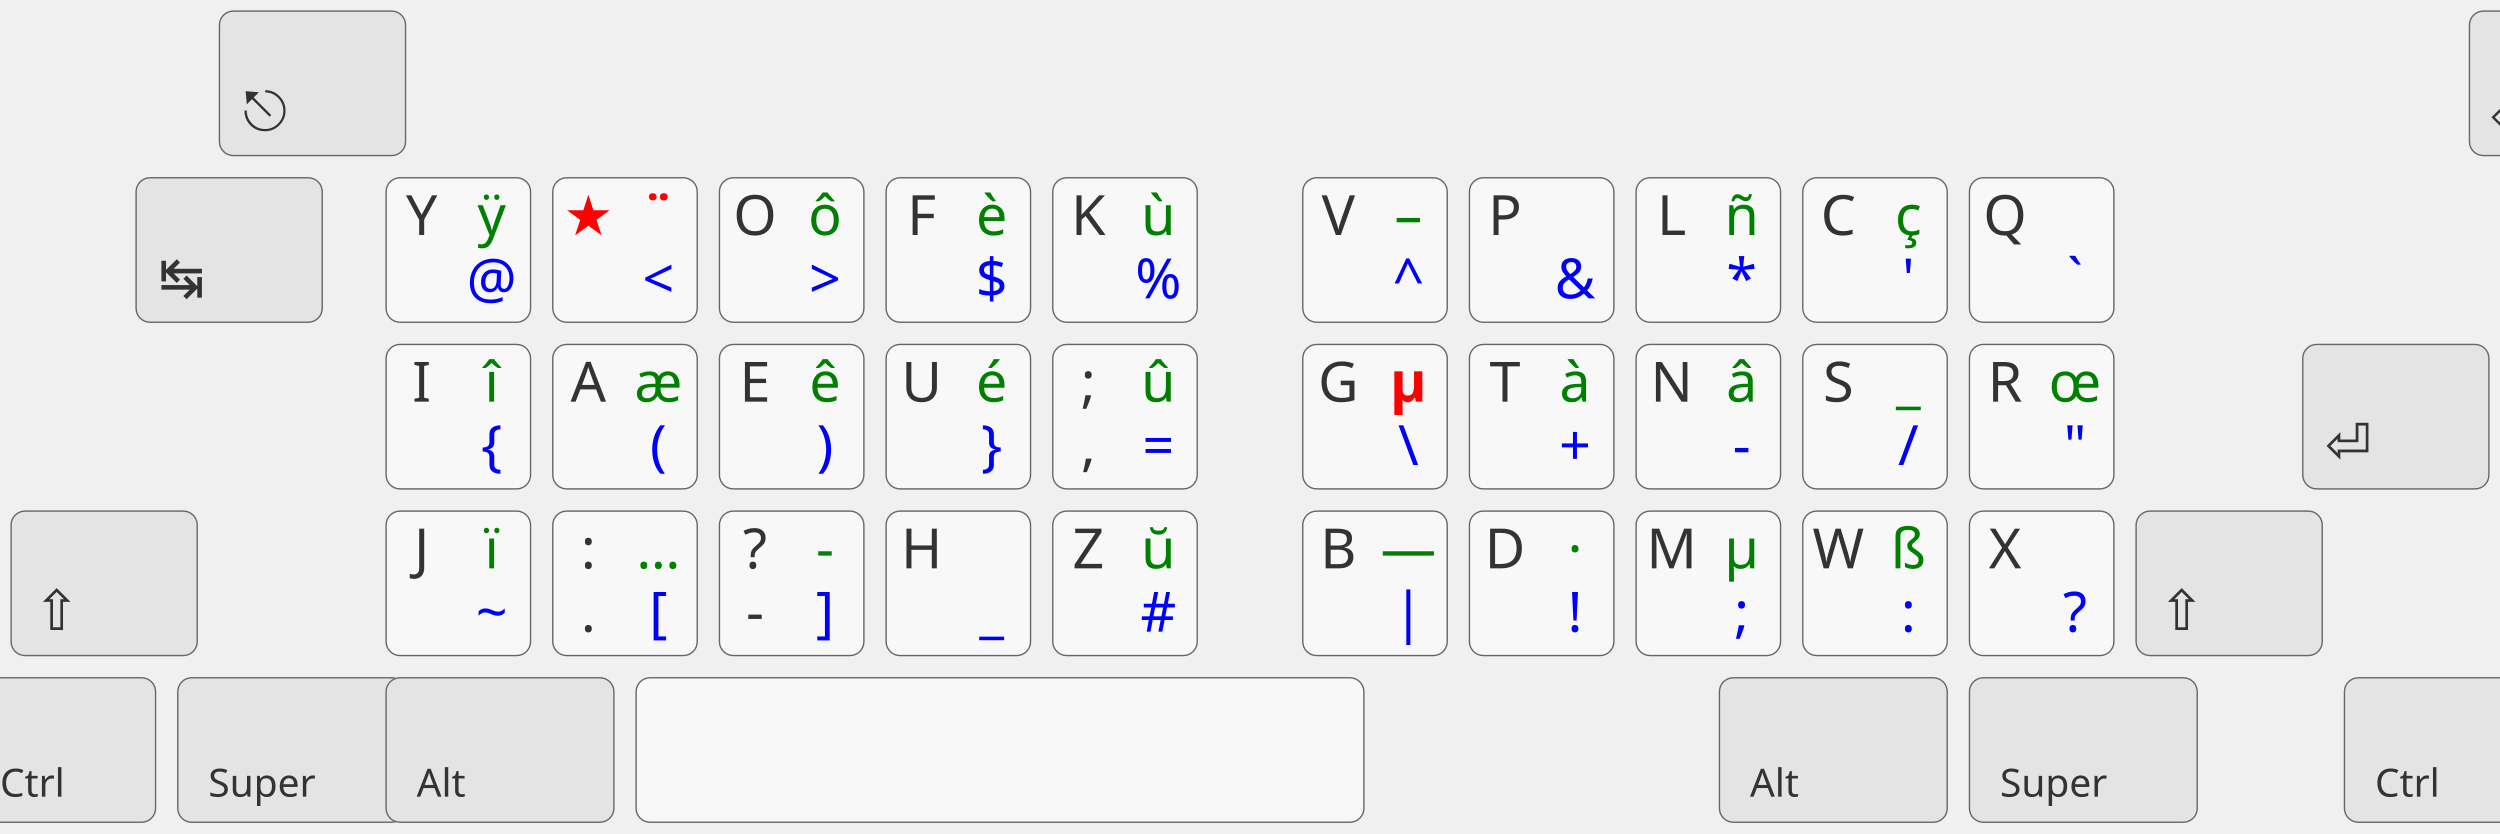
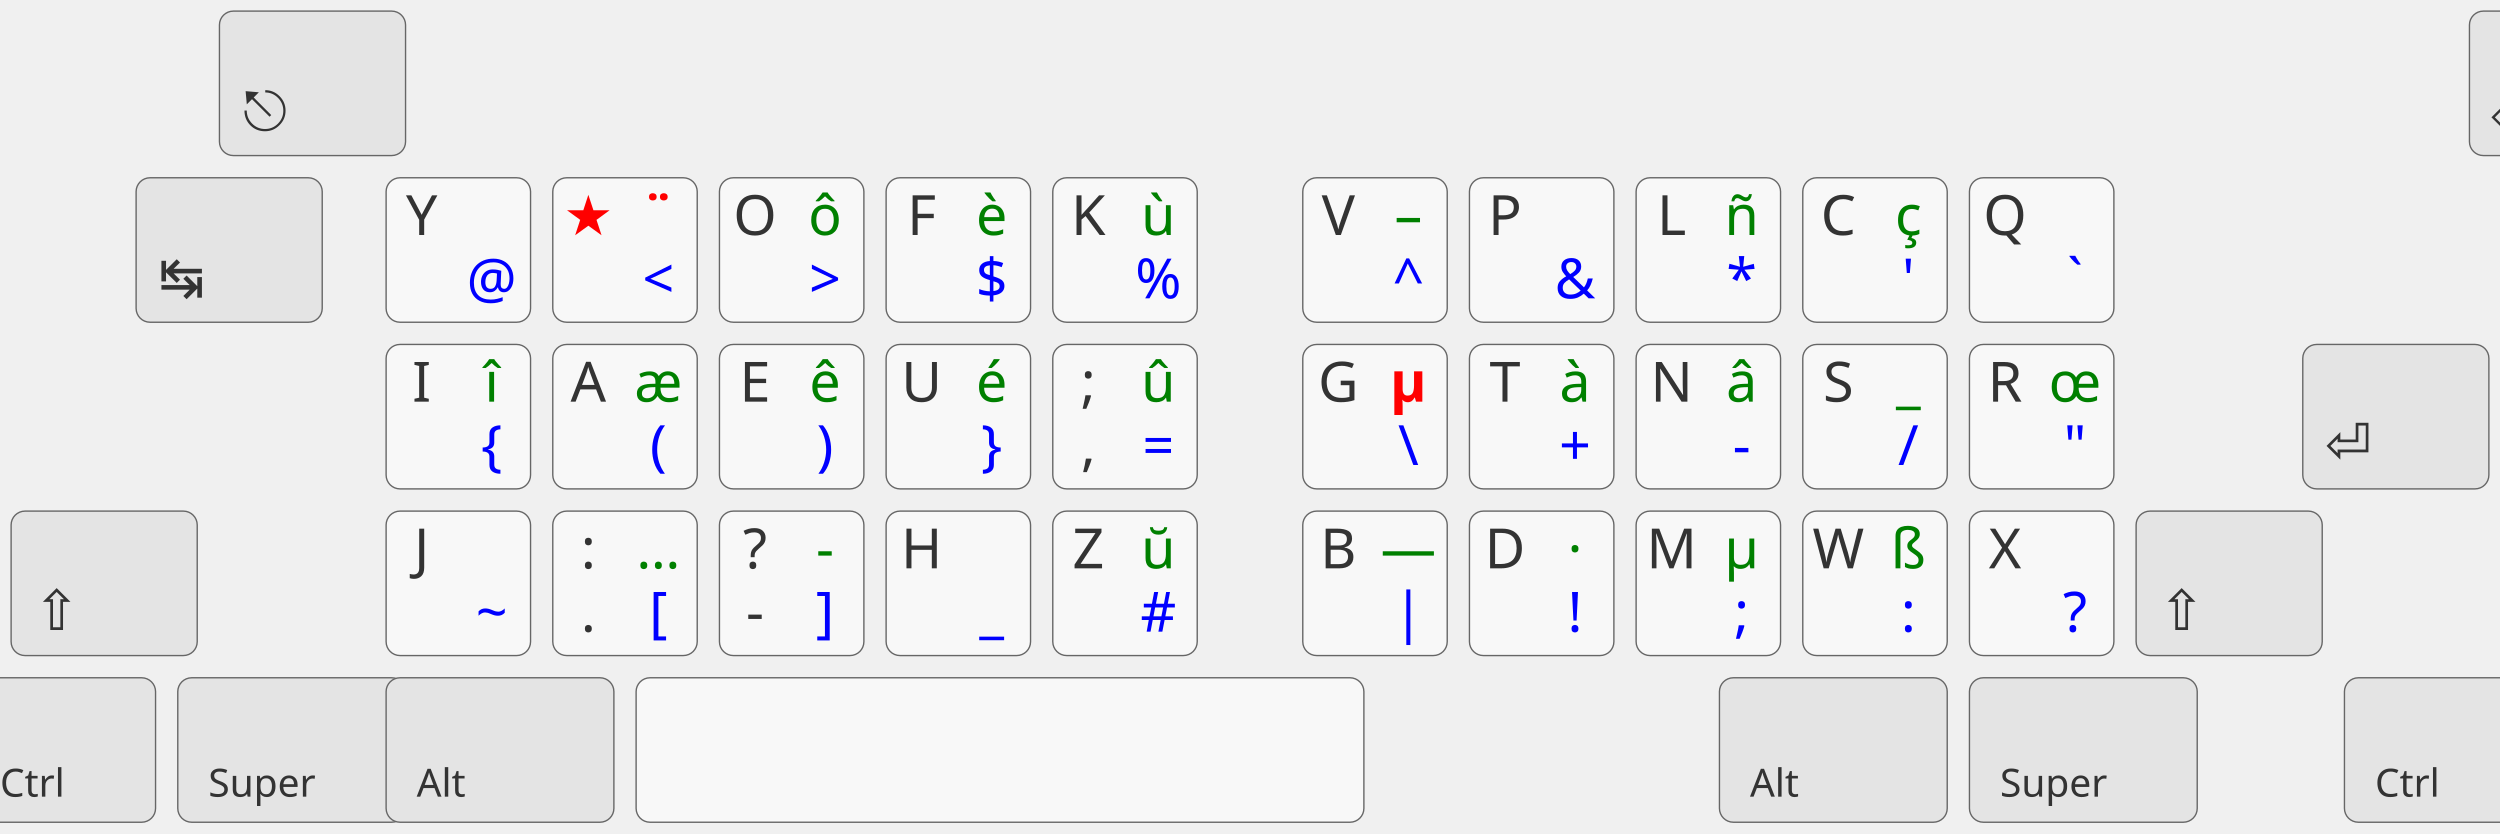
<svg xmlns="http://www.w3.org/2000/svg" viewBox="0 0 900 300" platform="gnu" theme="" class="ergo ol40 mixed">
  <style>
    rect, path {
      stroke: #666;
      stroke-width: .5px;
      fill: #f8f8f8;
    }
    .specialKey,
    .specialKey rect,
    .specialKey path {
      fill: #e4e4e4;
    }
    text {
      fill: #333;
      font: normal 20px sans-serif;
      text-align: center;
    }
    #Backspace text {
      font-size: 12px;
    }

    #Escape { display: none; }

    #row_AE { transform: translate(4px, 4px); }
    #row_AD { transform: translate(4px, 64px); }
    #row_AC { transform: translate(4px, 124px); }
    #row_AB { transform: translate(4px, 184px); }
    #row_AA { transform: translate(4px, 244px); }

    /* Backslash + Enter */
    #Enter path.alt,
    #Enter     .iso,
    #Backslash .iso,
    .alt #Enter rect.ansi,
    .iso #Enter rect.ansi,
    .iso #Enter text.ansi,
    .alt #Backslash .ansi,
    .iso #Backslash .ansi { display: none; }
    #Enter text.ansi,
    .alt #Enter     .alt,
    .iso #Enter     .iso,
    .iso #Backslash .iso { display: block; }
    .iso #Backslash { transform: translate(765px, 60px); }
    .alt #Backslash { transform: translate(780px, -60px); }

    /* Backspace + IntlYen */
    #IntlYen, #Backspace .alt,
    .intlYen  #Backspace .ansi { display: none; }
    .intlYen  #Backspace .alt,
    .intlYen  #IntlYen { display: block; }

    /* ShiftLeft + IntlBackslash */
    #IntlBackslash, #ShiftLeft .iso,
    .intlBackslash  #ShiftLeft .ansi { display: none; }
    .intlBackslash  #ShiftLeft .iso,
    .intlBackslash  #IntlBackslash { display: block; }

    /* ShiftRight + IntlRo */
    #IntlRo, #ShiftRight .abnt,
    .intlRo  #ShiftRight .ansi { display: none; }
    .intlRo  #ShiftRight .abnt,
    .intlRo  #IntlRo { display: block; }

    .specialKey   .ergo,
    .specialKey   .ol60,
    .specialKey   .ol50,
    .specialKey   .ol40,
    #Space        .ol60,
    #Space        .ol50,
    #Space        .ol40,
    #Backquote    .ol60,
    #BracketRight .ol60,
    #Equal        .ol60,
    .ergo #CapsLock,
    .ergo #Space      rect,
    .ergo #Backslash  rect,
    .ergo .specialKey rect,
    .ergo .specialKey text { display: none; }
    .ol50 #Escape,
    .ol40 #Escape,
    .ol60 #Space        .ol60,
    .ol50 #Space        .ol50,
    .ol40 #Space        .ol40,
    .ol60 #Backquote    .ol60,
    .ol60 #BracketRight .ol60,
    .ol60 #Backslash    .ol60,
    .ol60 #Equal        .ol60,
    .ol60 .specialKey   .ol60,
    .ol50 .specialKey   .ol50,
    .ol40 .specialKey   .ol40,
    .ergo .specialKey   .ergo { display: block; }

    .ol50 .pinkyKey, .ol50 #ContextMenu,
    .ol40 .pinkyKey, .ol40 #ContextMenu,
    .ol40 #row_AE .numberKey { display: none; }

    .ergo #row_AE       { transform: translate(94px, 4px); }
    .ergo #row_AD       { transform: translate(64px, 64px); }
    .ergo #row_AC       { transform: translate(49px, 124px); }
    .ergo #row_AB       { transform: translate(19px, 184px); }

    .ergo #Tab          { transform: translate(15px, 0px); }
    .ergo #ShiftLeft    { transform: translate(60px, 0px); }
    .ergo #ControlLeft  { transform: translate(75px, 0px); }
    .ergo #MetaLeft     { transform: translate(150px, 0px); }
    .ergo #AltLeft      { transform: translate(240px, 0px); }
    .ergo #Space        { transform: translate(315px, 0px); }
    .ergo #AltRight     { transform: translate(540px, 0px); }
    .ergo #MetaRight    { transform: translate(630px, 0px); }
    .ergo #ControlRight { transform: translate(750px, 0px); }

    .ergo .left         { transform: translate(-15px, 0px); }
    .ergo .right        { transform: translate(15px, 0px); }

    .ol60 .left         { transform: translate(-75px, 0px); }
    .ol60 #ControlRight { transform: translate(810px, 0px); }
    .ol60 #Backquote    { transform: translate(-15px, 0px); }
    .ol60 #ShiftRight   { transform: translate(795px, 0px); }
    .ol60 #ContextMenu  { transform: translate(750px, 0px); }
    .ol60 #Backslash    { transform: translate(690px, 120px); }
    .ol60 #Backspace    { transform: translate(277.5px, 60px); }
    .ol60 #Enter        { transform: translate(322.5px, 60px); }

    .ol50 #Escape       { transform: translate(-15px, 0px); }
    .ol50 #Backspace    { transform: translate(660px, 0px); }
    .ol50 #Enter        { transform: translate(705px, -60px); }

    .ol40 #Escape       { transform: translate(-15px, 120px); }
    .ol40 #Backspace    { transform: translate(660px, 60px); }
    .ol40 #Enter        { transform: translate(705px, 0px); }

    [platform="gnu"].ergo .specialKey .win,
    [platform="gnu"].ergo .specialKey .mac,
    [platform="win"].ergo .specialKey .gnu,
    [platform="win"].ergo .specialKey .mac { display: none; }
    .ergo .specialKey .mac,
    [platform="gnu"].ergo .specialKey .gnu,
    [platform="win"].ergo .specialKey .win { display: block; }

    /* swap Alt/Meta for MacOSX */
    [platform="gnu"].ergo #MetaLeft,
    [platform="win"].ergo #MetaLeft,
                    .ergo #AltLeft   { transform: translate(150px, 0px); }
    [platform="gnu"].ergo #AltLeft,
    [platform="win"].ergo #AltLeft,
                    .ergo #MetaLeft  { transform: translate(240px, 0px); }
    [platform="gnu"].ergo #AltRight,
    [platform="win"].ergo #AltRight,
                    .ergo #MetaRight { transform: translate(570px, 0px); }
    [platform="gnu"].ergo #MetaRight,
    [platform="win"].ergo #MetaRight,
                    .ergo #AltRight  { transform: translate(660px, 0px); }

    #NonConvert, #Convert, #KanaMode,
    #Lang1, #Lang2,
    #Space .jis,
    #Space .ks,
    .ks  #Space .ansi,
    .ks  #Space .jis,
    .jis #Space .ansi,
    .jis #Space .ks { display: none; }
    .ks  #Space .ks,
    .jis #NonConvert, .jis #Convert, .jis #KanaMode,
    .ks #Lang1, .ks #Lang2,
    .jis #Space .jis { display: block; }

    #Backquote .jis,
    #CapsLock  .jis,
    .jis #Backquote .ansi,
    .jis #CapsLock  .ansi { display: none; }
    .jis #Backquote .jis,
    .jis #CapsLock .jis { display: block; }

    #Lang1 text,
    #Lang2 text,
    #Convert text,
    #NonConvert text,
    .jis #CapsLock text { font-size: 14px; }
    #KanaMode text,
    .jis #Backquote text { font-size: 10px; }

    .specialKey .win,
    .specialKey .gnu {
      display: none;
      font-size: 14px;
    }

    /* display MacOSX by default */
    [platform="gnu"] .specialKey .win,
    [platform="gnu"] .specialKey .mac,
    [platform="win"] .specialKey .gnu,
    [platform="win"] .specialKey .mac { display: none; }
    [platform="mac"] .specialKey .mac,
    [platform="gnu"] .specialKey .gnu,
    [platform="win"] .specialKey .win { display: block; }

    /* swap Alt/Meta for MacOSX */
    [platform="gnu"] #MetaLeft,
    [platform="win"] #MetaLeft,  #AltLeft   { transform: translate(75px, 0px); }
    [platform="gnu"] #AltLeft,
    [platform="win"] #AltLeft,   #MetaLeft  { transform: translate(150px, 0px); }
    [platform="gnu"] #AltRight,
    [platform="win"] #AltRight,  #MetaRight { transform: translate(600px, 0px); }
    [platform="gnu"] #MetaRight,
    [platform="win"] #MetaRight, #AltRight  { transform: translate(675px, 0px); }

    g:target rect, .press rect,
    g:target path, .press path {
      fill: #aad;
    }

    [theme="reach"] .pinkyKey  rect { fill: hsl(  0, 100%, 90%); }
    [theme="reach"] .numberKey rect { fill: hsl( 42, 100%, 90%); }
    [theme="reach"] .letterKey rect { fill: hsl(122, 100%, 90%); }
    [theme="reach"] .homeKey   rect { fill: hsl(122, 100%, 75%); }
    [theme="reach"] .press     rect { fill: #aaf; }

    [theme="hints"] [finger="m1"] rect { fill: hsl(  0, 100%, 95%); }
    [theme="hints"] [finger="l2"] rect { fill: hsl( 42, 100%, 85%); }
    [theme="hints"] [finger="r2"] rect { fill: hsl( 61, 100%, 85%); }
    [theme="hints"] [finger="l3"] rect,
    [theme="hints"] [finger="r3"] rect { fill: hsl(136, 100%, 85%); }
    [theme="hints"] [finger="l4"] rect,
    [theme="hints"] [finger="r4"] rect { fill: hsl(200, 100%, 85%); }
    [theme="hints"] [finger="l5"] rect,
    [theme="hints"] [finger="r5"] rect { fill: hsl(230, 100%, 85%); }
    [theme="hints"] .specialKey   rect,
    [theme="hints"] .specialKey   path { fill: #e4e4e4; }
    [theme="hints"] .hint         rect { fill: #a33; }
    [theme="hints"] .press        rect { fill: #335; }
    [theme="hints"] .press        text { fill: #fff; }
    [theme="hints"] .hint text {
      font-weight: bold;
      fill: white;
    }

    /* dimmed AltGr + bold dead keys */
    .level3, .level4 { fill: blue; opacity: .5; }
    .level5, .level6 { fill: green; display: none }
    .deadKey {
      fill: red;
      font-size: 14px;
    }
    .diacritic  {
      font-size: 20px;
      font-weight: bolder;
    }

    /* hide Level4 (Shift+AltGr) unless AltGr is pressed */
    .level4        { display: none; }
    .altgr .level4 { display: block; }

    /* highlight AltGr + Dead Keys */
    .dk .level1, .altgr .level1,
    .dk .level2, .altgr .level2 { opacity: 0.25; display: block; }
    .dk .level5, .altgr .level3,
    .dk .level6, .altgr .level4,
    .mixed .level3, .mixed .level5 { opacity: 1; display: block;}
    .dk .level3, .dk .level4,
    .mixed .level4, .mixed .level6 { display: none; }

    /* Translate level5 upward if mixed */
    .mixed .level5 {transform: translate(0px, -22.8px);}

    /* Adding Base class option to display Alpha + dk layers */
    .base .level3, .base .level4 { display: none;}
    .base .level5  { opacity: 0.5; display: block;}

    @media (prefers-color-scheme: dark) {
      rect, path { stroke: #777; fill: #444; }
      .specialKey, .specialKey rect, .specialKey path { fill: #333; }
      g:target rect, .press rect, g:target path, .press path { fill: #558; }
      text { fill: #999; }
      .level3, .level4 { fill: #99f; }
      .level5, .level6 { fill: #6d6; }
      .deadKey { fill: #f44; }

      [theme="reach"] .pinkyKey  rect { fill: hsl(  0, 60%, 25%); }
      [theme="reach"] .numberKey rect { fill: hsl( 42, 60%, 27%); }
      [theme="reach"] .letterKey rect { fill: hsl(122, 75%, 20%); }
      [theme="reach"] .homeKey   rect { fill: hsl(122, 70%, 25%); }
      [theme="reach"] .press     rect { fill: #449; }

      [theme="hints"] [finger="m1"] rect { fill: hsl(  0, 100%, 95%); }
      [theme="hints"] [finger="l2"] rect { fill: hsl( 42, 100%, 85%); }
      [theme="hints"] [finger="r2"] rect { fill: hsl( 61, 100%, 85%); }
      [theme="hints"] [finger="l3"] rect,
      [theme="hints"] [finger="r3"] rect { fill: hsl(136, 100%, 85%); }
      [theme="hints"] [finger="l4"] rect,
      [theme="hints"] [finger="r4"] rect { fill: hsl(200, 100%, 85%); }
      [theme="hints"] [finger="l5"] rect,
      [theme="hints"] [finger="r5"] rect { fill: hsl(230, 100%, 85%); }
      [theme="hints"] .specialKey   rect,
      [theme="hints"] .specialKey   path { fill: #e4e4e4; }
      [theme="hints"] .hint         rect { fill: #a33; }
      [theme="hints"] .press        rect { fill: #335; }
      [theme="hints"] .press        text { fill: #fff; }
      [theme="hints"] .hint text {
        font-weight: bold;
        fill: white;
      }
    }
  </style>
  <g id="row_AE" text-anchor="middle">
    <g class="left">
      <g class="specialKey" finger="l5" id="Escape" transform="translate(0, 0)">
        <rect class="ergo" width="67" height="52" rx="5" ry="5" />
        <text class="ergo" width="22" height="22" x="16.4" y="42.8">⎋</text>
      </g>
      <g class="pinkyKey" finger="l5" id="Backquote" transform="translate(0, 0)">
        <rect class="specialKey jis" width="52" height="52" rx="5" ry="5" />
        <rect class="ansi alt iso" width="52" height="52" rx="5" ry="5" />
        <rect class="ol60" width="67" height="52" rx="5" ry="5" />
        <text class="jis" width="22" height="22" x="26" y="20">半角</text>
        <text class="jis" width="22" height="22" x="26" y="32">全角</text>
        <text class="jis" width="22" height="22" x="26" y="44">漢字</text>
        <g class="ansi key">
          <text class="level1" width="22" height="22" x="12.8" y="43.4">`</text>
          <text class="level2" width="22" height="22" x="12.8" y="20.6">~</text>
          <text class="level3" width="22" height="22" x="38" y="43.4" />
          <text class="level4" width="22" height="22" x="38" y="20.6" />
          <text class="level5 dk" width="22" height="22" x="38" y="43.4" />
          <text class="level6 dk" width="22" height="22" x="38" y="20.6" />
        </g>
      </g>
      <g class="numberKey" finger="l5" id="Digit1" transform="translate(60, 0)">
        <rect class="" width="52" height="52" rx="5" ry="5" />
        <g class="key">
          <text class="level1" width="22" height="22" x="12.8" y="43.4">1</text>
          <text class="level2" width="22" height="22" x="12.8" y="20.6">!</text>
          <text class="level3" width="22" height="22" x="38" y="43.4">₁</text>
          <text class="level4" width="22" height="22" x="38" y="20.6">¹</text>
          <text class="level5 dk" width="22" height="22" x="38" y="43.4">§</text>
          <text class="level6 dk" width="22" height="22" x="38" y="20.6">¡</text>
        </g>
      </g>
      <g class="numberKey" finger="l5" id="Digit2" transform="translate(120, 0)">
        <rect class="" width="52" height="52" rx="5" ry="5" />
        <g class="key">
          <text class="level1" width="22" height="22" x="12.8" y="43.4">2</text>
          <text class="level2" width="22" height="22" x="12.8" y="20.6">@</text>
          <text class="level3" width="22" height="22" x="38" y="43.4">₂</text>
          <text class="level4" width="22" height="22" x="38" y="20.6">²</text>
          <text class="level5 dk" width="22" height="22" x="38" y="43.4">¶</text>
          <text class="level6 dk" width="22" height="22" x="38" y="20.6" />
        </g>
      </g>
      <g class="numberKey" finger="l4" id="Digit3" transform="translate(180, 0)">
        <rect class="" width="52" height="52" rx="5" ry="5" />
        <g class="key">
          <text class="level1" width="22" height="22" x="12.8" y="43.4">3</text>
          <text class="level2" width="22" height="22" x="12.8" y="20.6">#</text>
          <text class="level3" width="22" height="22" x="38" y="43.4">₃</text>
          <text class="level4" width="22" height="22" x="38" y="20.6">³</text>
          <text class="level5 dk" width="22" height="22" x="38" y="43.4">°</text>
          <text class="level6 dk" width="22" height="22" x="38" y="20.6" />
        </g>
      </g>
      <g class="numberKey" finger="l3" id="Digit4" transform="translate(240, 0)">
        <rect class="" width="52" height="52" rx="5" ry="5" />
        <g class="key">
          <text class="level1" width="22" height="22" x="12.8" y="43.4">4</text>
          <text class="level2" width="22" height="22" x="12.8" y="20.6">$</text>
          <text class="level3" width="22" height="22" x="38" y="43.4">₄</text>
          <text class="level4" width="22" height="22" x="38" y="20.6">⁴</text>
          <text class="level5 dk" width="22" height="22" x="38" y="43.4">£</text>
          <text class="level6 dk" width="22" height="22" x="38" y="20.6">¢</text>
        </g>
      </g>
      <g class="numberKey" finger="l2" id="Digit5" transform="translate(300, 0)">
        <rect class="" width="52" height="52" rx="5" ry="5" />
        <g class="key">
          <text class="level1" width="22" height="22" x="12.8" y="43.4">5</text>
          <text class="level2" width="22" height="22" x="12.8" y="20.6">%</text>
          <text class="level3" width="22" height="22" x="38" y="43.4">₅</text>
          <text class="level4" width="22" height="22" x="38" y="20.6">⁵</text>
          <text class="level5 dk" width="22" height="22" x="38" y="43.4">€</text>
          <text class="level6 dk" width="22" height="22" x="38" y="20.6">‰</text>
        </g>
      </g>
    </g>
    <g class="right">
      <g class="numberKey" finger="l2" id="Digit6" transform="translate(360, 0)">
        <rect class="" width="52" height="52" rx="5" ry="5" />
        <g class="key">
          <text class="level1" width="22" height="22" x="12.8" y="43.4">6</text>
          <text class="level2" width="22" height="22" x="12.8" y="20.6">^</text>
          <text class="level3" width="22" height="22" x="38" y="43.4">₆</text>
          <text class="level4" width="22" height="22" x="38" y="20.6">⁶</text>
          <text class="level5 dk" width="22" height="22" x="38" y="43.4">¥</text>
          <text class="level6 dk" width="22" height="22" x="38" y="20.6" />
        </g>
      </g>
      <g class="numberKey" finger="r2" id="Digit7" transform="translate(420, 0)">
        <rect class="" width="52" height="52" rx="5" ry="5" />
        <g class="key">
          <text class="level1" width="22" height="22" x="12.8" y="43.4">7</text>
          <text class="level2" width="22" height="22" x="12.8" y="20.6">&amp;</text>
          <text class="level3" width="22" height="22" x="38" y="43.4">₇</text>
          <text class="level4" width="22" height="22" x="38" y="20.6">⁷</text>
          <text class="level5 dk" width="22" height="22" x="38" y="43.4">¤</text>
          <text class="level6 dk" width="22" height="22" x="38" y="20.6" />
        </g>
      </g>
      <g class="numberKey" finger="r2" id="Digit8" transform="translate(480, 0)">
        <rect class="" width="52" height="52" rx="5" ry="5" />
        <g class="key">
          <text class="level1" width="22" height="22" x="12.8" y="43.4">8</text>
          <text class="level2" width="22" height="22" x="12.8" y="20.6">*</text>
          <text class="level3" width="22" height="22" x="38" y="43.4">₈</text>
          <text class="level4" width="22" height="22" x="38" y="20.6">⁸</text>
          <text class="level5 dk" width="22" height="22" x="38" y="43.4">„</text>
          <text class="level6 dk" width="22" height="22" x="38" y="20.6" />
        </g>
      </g>
      <g class="numberKey" finger="r3" id="Digit9" transform="translate(540, 0)">
        <rect class="" width="52" height="52" rx="5" ry="5" />
        <g class="key">
          <text class="level1" width="22" height="22" x="12.8" y="43.4">9</text>
          <text class="level2" width="22" height="22" x="12.8" y="20.6">(</text>
          <text class="level3" width="22" height="22" x="38" y="43.4">₉</text>
          <text class="level4" width="22" height="22" x="38" y="20.6">⁹</text>
          <text class="level5 dk" width="22" height="22" x="38" y="43.4">“</text>
          <text class="level6 dk" width="22" height="22" x="38" y="20.6">«</text>
        </g>
      </g>
      <g class="numberKey" finger="r4" id="Digit0" transform="translate(600, 0)">
        <rect class="" width="52" height="52" rx="5" ry="5" />
        <g class="key">
          <text class="level1" width="22" height="22" x="12.8" y="43.4">0</text>
          <text class="level2" width="22" height="22" x="12.8" y="20.6">)</text>
          <text class="level3" width="22" height="22" x="38" y="43.4">₀</text>
          <text class="level4" width="22" height="22" x="38" y="20.6">⁰</text>
          <text class="level5 dk" width="22" height="22" x="38" y="43.4">”</text>
          <text class="level6 dk" width="22" height="22" x="38" y="20.6">»</text>
        </g>
      </g>
      <g class="pinkyKey" finger="r5" id="Minus" transform="translate(660, 0)">
        <rect class="" width="52" height="52" rx="5" ry="5" />
        <g class="key">
          <text class="level1" width="22" height="22" x="12.8" y="43.4">/</text>
          <text class="level2" width="22" height="22" x="12.8" y="20.6">_</text>
          <text class="level3" width="22" height="22" x="38" y="43.4" />
          <text class="level4" width="22" height="22" x="38" y="20.6" />
          <text class="level5 dk" width="22" height="22" x="38" y="43.4">÷</text>
          <text class="level6 dk" width="22" height="22" x="38" y="20.6">–</text>
        </g>
      </g>
      <g class="pinkyKey" finger="r5" id="Equal" transform="translate(720, 0)">
        <rect class="ansi" width="52" height="52" rx="5" ry="5" />
        <rect class="ol60" width="67" height="52" rx="5" ry="5" />
        <g class="key">
          <text class="level1" width="22" height="22" x="12.8" y="43.4">=</text>
          <text class="level2" width="22" height="22" x="12.8" y="20.6">+</text>
          <text class="level3" width="22" height="22" x="38" y="43.4" />
          <text class="level4" width="22" height="22" x="38" y="20.6" />
          <text class="level5 dk" width="22" height="22" x="38" y="43.4">≠</text>
          <text class="level6 dk" width="22" height="22" x="38" y="20.6">±</text>
        </g>
      </g>
      <g class="pinkyKey" finger="r5" id="IntlYen" transform="translate(780, 0)">
        <rect class="" width="52" height="52" rx="5" ry="5" />
        <g class="key" />
      </g>
      <g class="specialKey" finger="r5" id="Backspace" transform="translate(780, 0)">
        <rect class="ansi" width="112" height="52" rx="5" ry="5" />
        <rect class="ol60" width="67" height="112" rx="5" ry="5" y="-60" />
        <rect class="ol40 ol50" width="67" height="52" rx="5" ry="5" />
        <rect class="alt" width="52" height="52" rx="5" ry="5" x="60" />
        <text class="ansi" width="22" height="22" x="16.4" y="42.8">⌫</text>
        <text class="ergo" width="22" height="22" x="16.4" y="42.8">⌫</text>
        <text class="alt" width="22" height="22" x="16.4" y="42.8" transform="translate(60, 0)">⌫</text>
      </g>
    </g>
  </g>
  <g id="row_AD" text-anchor="middle">
    <g class="left">
      <g class="specialKey" finger="l5" id="Tab" transform="translate(0, 0)">
        <rect class="" width="82" height="52" rx="5" ry="5" />
        <rect class="ergo" width="67" height="52" rx="5" ry="5" />
        <text class="" width="22" height="22" x="16.4" y="42.8">↹</text>
        <text class="ergo" width="22" height="22" x="16.4" y="42.8">↹</text>
      </g>
      <g class="letterKey" finger="l5" id="KeyQ" transform="translate(90, 0)">
        <rect class="" width="52" height="52" rx="5" ry="5" />
        <g class="key">
          <text class="level1" width="22" height="22" x="12.8" y="43.4" />
          <text class="level2" width="22" height="22" x="12.8" y="20.6">Y</text>
          <text class="level3" width="22" height="22" x="38" y="43.4">@</text>
          <text class="level4" width="22" height="22" x="38" y="20.6" />
-           <text class="level5 dk" width="22" height="22" x="38" y="43.4">ÿ</text>
-           <text class="level6 dk" width="22" height="22" x="38" y="20.6">Ÿ</text>
+           <text class="level5 dk" width="22" height="22" x="38" y="43.4" />
+           <text class="level6 dk" width="22" height="22" x="38" y="20.6" />
        </g>
      </g>
      <g class="letterKey" finger="l4" id="KeyW" transform="translate(150, 0)">
        <rect class="" width="52" height="52" rx="5" ry="5" />
        <g class="key">
          <text class="level1" width="22" height="22" x="12.8" y="43.4" />
          <text class="level2 deadKey diacritic" width="22" height="22" x="12.8" y="20.6">★</text>
          <text class="level3" width="22" height="22" x="38" y="43.4">&lt;</text>
          <text class="level4" width="22" height="22" x="38" y="20.6">≤</text>
          <text class="level5 dk deadKey diacritic" width="22" height="22" x="38" y="43.4">¨</text>
          <text class="level6 dk deadKey diacritic" width="22" height="22" x="38" y="20.6">¨</text>
        </g>
      </g>
      <g class="letterKey" finger="l3" id="KeyE" transform="translate(210, 0)">
        <rect class="" width="52" height="52" rx="5" ry="5" />
        <g class="key">
          <text class="level1" width="22" height="22" x="12.8" y="43.4" />
          <text class="level2" width="22" height="22" x="12.8" y="20.6">O</text>
          <text class="level3" width="22" height="22" x="38" y="43.4">&gt;</text>
          <text class="level4" width="22" height="22" x="38" y="20.6">≥</text>
          <text class="level5 dk" width="22" height="22" x="38" y="43.4">ô</text>
          <text class="level6 dk" width="22" height="22" x="38" y="20.6">Ô</text>
        </g>
      </g>
      <g class="letterKey" finger="l2" id="KeyR" transform="translate(270, 0)">
        <rect class="" width="52" height="52" rx="5" ry="5" />
        <g class="key">
          <text class="level1" width="22" height="22" x="12.8" y="43.4" />
          <text class="level2" width="22" height="22" x="12.8" y="20.6">F</text>
          <text class="level3" width="22" height="22" x="38" y="43.4">$</text>
          <text class="level4 deadKey diacritic" width="22" height="22" x="38" y="20.6">¤</text>
          <text class="level5 dk" width="22" height="22" x="38" y="43.4">è</text>
          <text class="level6 dk" width="22" height="22" x="38" y="20.6">È</text>
        </g>
      </g>
      <g class="letterKey" finger="l2" id="KeyT" transform="translate(330, 0)">
        <rect class="" width="52" height="52" rx="5" ry="5" />
        <g class="key">
          <text class="level1" width="22" height="22" x="12.8" y="43.4" />
          <text class="level2" width="22" height="22" x="12.8" y="20.6">K</text>
          <text class="level3" width="22" height="22" x="38" y="43.4">%</text>
          <text class="level4" width="22" height="22" x="38" y="20.6">‰</text>
          <text class="level5 dk" width="22" height="22" x="38" y="43.4">ù</text>
          <text class="level6 dk" width="22" height="22" x="38" y="20.6">Ù</text>
        </g>
      </g>
    </g>
    <g class="right">
      <g class="letterKey" finger="r2" id="KeyY" transform="translate(390, 0)">
        <rect class="" width="52" height="52" rx="5" ry="5" />
        <g class="key">
          <text class="level1" width="22" height="22" x="12.8" y="43.4" />
          <text class="level2" width="22" height="22" x="12.8" y="20.6">V</text>
          <text class="level3" width="22" height="22" x="38" y="43.4">^</text>
          <text class="level4 deadKey diacritic" width="22" height="22" x="38" y="20.6">^</text>
          <text class="level5 dk" width="22" height="22" x="38" y="43.4">–</text>
          <text class="level6 dk" width="22" height="22" x="38" y="20.6" />
        </g>
      </g>
      <g class="letterKey" finger="r2" id="KeyU" transform="translate(450, 0)">
        <rect class="" width="52" height="52" rx="5" ry="5" />
        <g class="key">
          <text class="level1" width="22" height="22" x="12.8" y="43.4" />
          <text class="level2" width="22" height="22" x="12.8" y="20.6">P</text>
          <text class="level3" width="22" height="22" x="38" y="43.4">&amp;</text>
          <text class="level4 deadKey" width="22" height="22" x="38" y="20.6" />
          <text class="level5 dk" width="22" height="22" x="38" y="43.4" />
          <text class="level6 dk" width="22" height="22" x="38" y="20.6" />
        </g>
      </g>
      <g class="letterKey" finger="r3" id="KeyI" transform="translate(510, 0)">
        <rect class="" width="52" height="52" rx="5" ry="5" />
        <g class="key">
          <text class="level1" width="22" height="22" x="12.8" y="43.4" />
          <text class="level2" width="22" height="22" x="12.8" y="20.6">L</text>
          <text class="level3" width="22" height="22" x="38" y="43.4">*</text>
          <text class="level4" width="22" height="22" x="38" y="20.6">×</text>
          <text class="level5 dk" width="22" height="22" x="38" y="43.4">ñ</text>
          <text class="level6 dk" width="22" height="22" x="38" y="20.6">Ñ</text>
        </g>
      </g>
      <g class="letterKey" finger="r4" id="KeyO" transform="translate(570, 0)">
        <rect class="" width="52" height="52" rx="5" ry="5" />
        <g class="key">
          <text class="level1" width="22" height="22" x="12.8" y="43.4" />
          <text class="level2" width="22" height="22" x="12.8" y="20.6">C</text>
          <text class="level3" width="22" height="22" x="38" y="43.4">'</text>
          <text class="level4 deadKey diacritic" width="22" height="22" x="38" y="20.6">´</text>
          <text class="level5 dk" width="22" height="22" x="38" y="43.4">ç</text>
          <text class="level6 dk" width="22" height="22" x="38" y="20.6">Ç</text>
        </g>
      </g>
      <g class="letterKey" finger="r5" id="KeyP" transform="translate(630, 0)">
        <rect class="" width="52" height="52" rx="5" ry="5" />
        <g class="key">
          <text class="level1" width="22" height="22" x="12.8" y="43.4" />
          <text class="level2" width="22" height="22" x="12.8" y="20.6">Q</text>
          <text class="level3" width="22" height="22" x="38" y="43.4">`</text>
          <text class="level4 deadKey diacritic" width="22" height="22" x="38" y="20.6">`</text>
          <text class="level5 dk" width="22" height="22" x="38" y="43.4" />
          <text class="level6 dk" width="22" height="22" x="38" y="20.6" />
        </g>
      </g>
      <g class="pinkyKey" finger="r5" id="BracketLeft" transform="translate(690, 0)">
        <rect class="" width="52" height="52" rx="5" ry="5" />
        <g class="key">
          <text class="level1" width="22" height="22" x="12.8" y="43.4">[</text>
          <text class="level2" width="22" height="22" x="12.8" y="20.6">{</text>
          <text class="level3" width="22" height="22" x="38" y="43.4" />
          <text class="level4" width="22" height="22" x="38" y="20.6" />
          <text class="level5 dk" width="22" height="22" x="38" y="43.4" />
          <text class="level6 dk" width="22" height="22" x="38" y="20.6" />
        </g>
      </g>
      <g class="pinkyKey" finger="r5" id="BracketRight" transform="translate(750, 0)">
        <rect class="ansi" width="52" height="52" rx="5" ry="5" />
        <rect class="ol60" width="67" height="52" rx="5" ry="5" />
        <g class="key">
          <text class="level1" width="22" height="22" x="12.8" y="43.4">]</text>
          <text class="level2" width="22" height="22" x="12.8" y="20.6">}</text>
          <text class="level3" width="22" height="22" x="38" y="43.4" />
          <text class="level4" width="22" height="22" x="38" y="20.6" />
          <text class="level5 dk" width="22" height="22" x="38" y="43.4" />
          <text class="level6 dk" width="22" height="22" x="38" y="20.6" />
        </g>
      </g>
      <g class="pinkyKey" finger="r5" id="Backslash" transform="translate(810, 0)">
        <rect class="ansi" width="82" height="52" rx="5" ry="5" />
        <rect class="iso ol60" width="52" height="52" rx="5" ry="5" />
        <g class="key">
          <text class="level1" width="22" height="22" x="12.8" y="43.4">\</text>
          <text class="level2" width="22" height="22" x="12.8" y="20.6">|</text>
          <text class="level3" width="22" height="22" x="38" y="43.4" />
          <text class="level4" width="22" height="22" x="38" y="20.6" />
          <text class="level5 dk" width="22" height="22" x="38" y="43.4" />
          <text class="level6 dk" width="22" height="22" x="38" y="20.6" />
        </g>
      </g>
    </g>
  </g>
  <g id="row_AC" text-anchor="middle">
    <g class="left">
      <g class="specialKey" finger="l5" id="CapsLock" transform="translate(0, 0)">
        <rect class="" width="97" height="52" rx="5" ry="5" />
        <text class="ansi" width="22" height="22" x="16.4" y="42.8">⇪</text>
        <text class="jis" width="22" height="22" x="23" y="42.8">英数</text>
      </g>
      <g class="letterKey homeKey" finger="l5" id="KeyA" transform="translate(105, 0)">
        <rect class="" width="52" height="52" rx="5" ry="5" />
        <g class="key">
          <text class="level1" width="22" height="22" x="12.8" y="43.4" />
          <text class="level2" width="22" height="22" x="12.8" y="20.6">I</text>
          <text class="level3" width="22" height="22" x="38" y="43.4">{</text>
          <text class="level4" width="22" height="22" x="38" y="20.6" />
          <text class="level5 dk" width="22" height="22" x="38" y="43.4">î</text>
          <text class="level6 dk" width="22" height="22" x="38" y="20.6">Î</text>
        </g>
      </g>
      <g class="letterKey homeKey" finger="l4" id="KeyS" transform="translate(165, 0)">
        <rect class="" width="52" height="52" rx="5" ry="5" />
        <g class="key">
          <text class="level1" width="22" height="22" x="12.8" y="43.4" />
          <text class="level2" width="22" height="22" x="12.8" y="20.6">A</text>
          <text class="level3" width="22" height="22" x="38" y="43.4">(</text>
          <text class="level4" width="22" height="22" x="38" y="20.6">⁽</text>
          <text class="level5 dk" width="22" height="22" x="38" y="43.4">æ</text>
          <text class="level6 dk" width="22" height="22" x="38" y="20.6">Æ</text>
        </g>
      </g>
      <g class="letterKey homeKey" finger="l3" id="KeyD" transform="translate(225, 0)">
        <rect class="" width="52" height="52" rx="5" ry="5" />
        <g class="key">
          <text class="level1" width="22" height="22" x="12.8" y="43.4" />
          <text class="level2" width="22" height="22" x="12.8" y="20.6">E</text>
          <text class="level3" width="22" height="22" x="38" y="43.4">)</text>
          <text class="level4" width="22" height="22" x="38" y="20.6">⁾</text>
          <text class="level5 dk" width="22" height="22" x="38" y="43.4">ê</text>
          <text class="level6 dk" width="22" height="22" x="38" y="20.6">Ê</text>
        </g>
      </g>
      <g class="letterKey homeKey" finger="l2" id="KeyF" transform="translate(285, 0)">
        <rect class="" width="52" height="52" rx="5" ry="5" />
        <g class="key">
          <text class="level1" width="22" height="22" x="12.8" y="43.4" />
          <text class="level2" width="22" height="22" x="12.8" y="20.6">U</text>
          <text class="level3" width="22" height="22" x="38" y="43.4">}</text>
          <text class="level4" width="22" height="22" x="38" y="20.6" />
          <text class="level5 dk" width="22" height="22" x="38" y="43.4">é</text>
          <text class="level6 dk" width="22" height="22" x="38" y="20.6">É</text>
        </g>
      </g>
      <g class="letterKey" finger="l2" id="KeyG" transform="translate(345, 0)">
        <rect class="" width="52" height="52" rx="5" ry="5" />
        <g class="key">
          <text class="level1" width="22" height="22" x="12.8" y="43.4">,</text>
          <text class="level2" width="22" height="22" x="12.8" y="20.6">;</text>
          <text class="level3" width="22" height="22" x="38" y="43.4">=</text>
          <text class="level4" width="22" height="22" x="38" y="20.6">≠</text>
          <text class="level5 dk" width="22" height="22" x="38" y="43.4">û</text>
          <text class="level6 dk" width="22" height="22" x="38" y="20.6">Û</text>
        </g>
      </g>
    </g>
    <g class="right">
      <g class="letterKey" finger="r2" id="KeyH" transform="translate(405, 0)">
        <rect class="" width="52" height="52" rx="5" ry="5" />
        <g class="key">
          <text class="level1" width="22" height="22" x="12.8" y="43.4" />
          <text class="level2" width="22" height="22" x="12.8" y="20.6">G</text>
          <text class="level3" width="22" height="22" x="38" y="43.4">\</text>
          <text class="level4 deadKey diacritic" width="22" height="22" x="38" y="20.6">/</text>
          <text class="level5 dk deadKey diacritic" width="22" height="22" x="38" y="43.4">µ</text>
          <text class="level6 dk" width="22" height="22" x="38" y="20.6" />
        </g>
      </g>
      <g class="letterKey homeKey" finger="r2" id="KeyJ" transform="translate(465, 0)">
        <rect class="" width="52" height="52" rx="5" ry="5" />
        <g class="key">
          <text class="level1" width="22" height="22" x="12.8" y="43.4" />
          <text class="level2" width="22" height="22" x="12.8" y="20.6">T</text>
          <text class="level3" width="22" height="22" x="38" y="43.4">+</text>
          <text class="level4" width="22" height="22" x="38" y="20.6">±</text>
          <text class="level5 dk" width="22" height="22" x="38" y="43.4">à</text>
          <text class="level6 dk" width="22" height="22" x="38" y="20.6">À</text>
        </g>
      </g>
      <g class="letterKey homeKey" finger="r3" id="KeyK" transform="translate(525, 0)">
        <rect class="" width="52" height="52" rx="5" ry="5" />
        <g class="key">
          <text class="level1" width="22" height="22" x="12.8" y="43.4" />
          <text class="level2" width="22" height="22" x="12.8" y="20.6">N</text>
          <text class="level3" width="22" height="22" x="38" y="43.4">-</text>
          <text class="level4" width="22" height="22" x="38" y="20.6">—</text>
          <text class="level5 dk" width="22" height="22" x="38" y="43.4">â</text>
          <text class="level6 dk" width="22" height="22" x="38" y="20.6">Â</text>
        </g>
      </g>
      <g class="letterKey homeKey" finger="r4" id="KeyL" transform="translate(585, 0)">
        <rect class="" width="52" height="52" rx="5" ry="5" />
        <g class="key">
          <text class="level1" width="22" height="22" x="12.8" y="43.4" />
          <text class="level2" width="22" height="22" x="12.8" y="20.6">S</text>
          <text class="level3" width="22" height="22" x="38" y="43.4">/</text>
          <text class="level4" width="22" height="22" x="38" y="20.6">÷</text>
          <text class="level5 dk" width="22" height="22" x="38" y="43.4">_</text>
          <text class="level6 dk" width="22" height="22" x="38" y="20.6">_</text>
        </g>
      </g>
      <g class="letterKey homeKey" finger="r5" id="Semicolon" transform="translate(645, 0)">
        <rect class="" width="52" height="52" rx="5" ry="5" />
        <g class="key">
          <text class="level1" width="22" height="22" x="12.8" y="43.4" />
          <text class="level2" width="22" height="22" x="12.8" y="20.6">R</text>
          <text class="level3" width="22" height="22" x="38" y="43.4">"</text>
          <text class="level4 deadKey diacritic" width="22" height="22" x="38" y="20.6">¨</text>
          <text class="level5 dk" width="22" height="22" x="38" y="43.4">œ</text>
          <text class="level6 dk" width="22" height="22" x="38" y="20.6">Œ</text>
        </g>
      </g>
      <g class="pinkyKey" finger="r5" id="Quote" transform="translate(705, 0)">
        <rect class="" width="52" height="52" rx="5" ry="5" />
        <g class="key">
          <text class="level1" width="22" height="22" x="12.8" y="43.4">'</text>
          <text class="level2" width="22" height="22" x="12.8" y="20.6">"</text>
          <text class="level3" width="22" height="22" x="38" y="43.4" />
          <text class="level4" width="22" height="22" x="38" y="20.6" />
          <text class="level5 dk" width="22" height="22" x="38" y="43.4" />
          <text class="level6 dk" width="22" height="22" x="38" y="20.6" />
        </g>
      </g>
      <g class="specialKey" finger="r5" id="Enter" transform="translate(765, 0)">
        <path class="alt" d="M50,-60 h72 a5,5 0 0 1 5,5 v102 a5,5 0 0 1 -5,5 h-117 a5,5 0 0 1 -5,-5 v-42 a5,5 0 0 1 5,-5 h35 a5,5 1 0 0 5,-5 v-50 a5,5 0 0 1 5,-5 z" />
        <path class="iso" d="M50,-60 h72 a5,5 0 0 1 5,5 v102 a5,5 0 0 1 -5,5 h-57 a5,5 0 0 1 -5,-5 v-50 a5,5 1 0 0 -5,-5 h-5 a5,5 0 0 1 -5,-5 v-42 a5,5 0 0 1 5,-5 z" />
        <rect class="ansi" width="127" height="52" rx="5" ry="5" />
        <rect class="ol60" width="67" height="112" rx="5" ry="5" y="-60" />
        <rect class="ol40 ol50" width="67" height="52" rx="5" ry="5" />
        <text class="ansi alt ergo" width="22" height="22" x="16.4" y="42.8">⏎</text>
        <text class="iso" width="22" height="22" x="16.4" y="42.8" transform="translate(60, 0)">⏎</text>
      </g>
    </g>
  </g>
  <g id="row_AB" text-anchor="middle">
    <g class="left">
      <g class="specialKey" finger="l5" id="ShiftLeft" transform="translate(0, 0)">
        <rect class="ansi alt" width="127" height="52" rx="5" ry="5" />
        <rect class="iso" width="67" height="52" rx="5" ry="5" />
        <rect class="ol50 ol60" width="67" height="112" rx="5" ry="5" y="-60" />
        <rect class="ol40" width="67" height="52" rx="5" ry="5" />
        <text class="" width="22" height="22" x="16.4" y="42.8">⇧</text>
        <text class="ergo" width="22" height="22" x="16.4" y="42.8">⇧</text>
      </g>
      <g class="letterKey" finger="l5" id="IntlBackslash" transform="translate(75, 0)">
        <rect class="" width="52" height="52" rx="5" ry="5" />
        <g class="key">
          <text class="level1" width="22" height="22" x="12.8" y="43.4">&lt;</text>
          <text class="level2" width="22" height="22" x="12.8" y="20.6">&gt;</text>
          <text class="level3" width="22" height="22" x="38" y="43.4" />
          <text class="level4" width="22" height="22" x="38" y="20.6" />
          <text class="level5 dk" width="22" height="22" x="38" y="43.4" />
          <text class="level6 dk" width="22" height="22" x="38" y="20.6" />
        </g>
      </g>
      <g class="letterKey" finger="l5" id="KeyZ" transform="translate(135, 0)">
        <rect class="" width="52" height="52" rx="5" ry="5" />
        <g class="key">
          <text class="level1" width="22" height="22" x="12.8" y="43.4" />
          <text class="level2" width="22" height="22" x="12.8" y="20.6">J</text>
          <text class="level3" width="22" height="22" x="38" y="43.4">~</text>
          <text class="level4 deadKey diacritic" width="22" height="22" x="38" y="20.6">~</text>
-           <text class="level5 dk" width="22" height="22" x="38" y="43.4">ï</text>
-           <text class="level6 dk" width="22" height="22" x="38" y="20.6">Ï</text>
+           <text class="level5 dk" width="22" height="22" x="38" y="43.4" />
+           <text class="level6 dk" width="22" height="22" x="38" y="20.6" />
        </g>
      </g>
      <g class="letterKey" finger="l4" id="KeyX" transform="translate(195, 0)">
        <rect class="" width="52" height="52" rx="5" ry="5" />
        <g class="key">
          <text class="level1" width="22" height="22" x="12.8" y="43.4">.</text>
          <text class="level2" width="22" height="22" x="12.8" y="20.6">:</text>
          <text class="level3" width="22" height="22" x="38" y="43.4">[</text>
          <text class="level4" width="22" height="22" x="38" y="20.6" />
          <text class="level5 dk" width="22" height="22" x="38" y="43.4">…</text>
          <text class="level6 dk" width="22" height="22" x="38" y="20.6" />
        </g>
      </g>
      <g class="letterKey" finger="l3" id="KeyC" transform="translate(255, 0)">
        <rect class="" width="52" height="52" rx="5" ry="5" />
        <g class="key">
          <text class="level1" width="22" height="22" x="12.8" y="43.4">-</text>
          <text class="level2" width="22" height="22" x="12.8" y="20.6">?</text>
          <text class="level3" width="22" height="22" x="38" y="43.4">]</text>
          <text class="level4" width="22" height="22" x="38" y="20.6" />
          <text class="level5 dk" width="22" height="22" x="38" y="43.4">‑</text>
          <text class="level6 dk" width="22" height="22" x="38" y="20.6">¿</text>
        </g>
      </g>
      <g class="letterKey" finger="l2" id="KeyV" transform="translate(315, 0)">
        <rect class="" width="52" height="52" rx="5" ry="5" />
        <g class="key">
          <text class="level1" width="22" height="22" x="12.8" y="43.4" />
          <text class="level2" width="22" height="22" x="12.8" y="20.6">H</text>
          <text class="level3" width="22" height="22" x="38" y="43.4">_</text>
          <text class="level4" width="22" height="22" x="38" y="20.6">–</text>
          <text class="level5 dk" width="22" height="22" x="38" y="43.4" />
          <text class="level6 dk" width="22" height="22" x="38" y="20.6" />
        </g>
      </g>
      <g class="letterKey" finger="l2" id="KeyB" transform="translate(375, 0)">
        <rect class="" width="52" height="52" rx="5" ry="5" />
        <g class="key">
          <text class="level1" width="22" height="22" x="12.8" y="43.4" />
          <text class="level2" width="22" height="22" x="12.8" y="20.6">Z</text>
          <text class="level3" width="22" height="22" x="38" y="43.4">#</text>
          <text class="level4" width="22" height="22" x="38" y="20.6" />
          <text class="level5 dk" width="22" height="22" x="38" y="43.4">ŭ</text>
          <text class="level6 dk" width="22" height="22" x="38" y="20.6">Ŭ</text>
        </g>
      </g>
    </g>
    <g class="right">
      <g class="letterKey" finger="r2" id="KeyN" transform="translate(435, 0)">
        <rect class="" width="52" height="52" rx="5" ry="5" />
        <g class="key">
          <text class="level1" width="22" height="22" x="12.8" y="43.4" />
          <text class="level2" width="22" height="22" x="12.8" y="20.6">B</text>
          <text class="level3" width="22" height="22" x="38" y="43.4">|</text>
          <text class="level4" width="22" height="22" x="38" y="20.6">¦</text>
          <text class="level5 dk" width="22" height="22" x="38" y="43.4">—</text>
          <text class="level6 dk" width="22" height="22" x="38" y="20.6" />
        </g>
      </g>
      <g class="letterKey" finger="r2" id="KeyM" transform="translate(495, 0)">
        <rect class="" width="52" height="52" rx="5" ry="5" />
        <g class="key">
          <text class="level1" width="22" height="22" x="12.8" y="43.4" />
          <text class="level2" width="22" height="22" x="12.8" y="20.6">D</text>
          <text class="level3" width="22" height="22" x="38" y="43.4">!</text>
          <text class="level4" width="22" height="22" x="38" y="20.6">¬</text>
          <text class="level5 dk" width="22" height="22" x="38" y="43.4">·</text>
          <text class="level6 dk" width="22" height="22" x="38" y="20.6">•</text>
        </g>
      </g>
      <g class="letterKey" finger="r3" id="Comma" transform="translate(555, 0)">
        <rect class="" width="52" height="52" rx="5" ry="5" />
        <g class="key">
          <text class="level1" width="22" height="22" x="12.8" y="43.4" />
          <text class="level2" width="22" height="22" x="12.8" y="20.6">M</text>
          <text class="level3" width="22" height="22" x="38" y="43.4">;</text>
          <text class="level4 deadKey diacritic" width="22" height="22" x="38" y="20.6">¸</text>
          <text class="level5 dk" width="22" height="22" x="38" y="43.4">µ</text>
          <text class="level6 dk" width="22" height="22" x="38" y="20.6" />
        </g>
      </g>
      <g class="letterKey" finger="r4" id="Period" transform="translate(615, 0)">
        <rect class="" width="52" height="52" rx="5" ry="5" />
        <g class="key">
          <text class="level1" width="22" height="22" x="12.8" y="43.4" />
          <text class="level2" width="22" height="22" x="12.8" y="20.6">W</text>
          <text class="level3" width="22" height="22" x="38" y="43.4">:</text>
          <text class="level4" width="22" height="22" x="38" y="20.6" />
          <text class="level5 dk" width="22" height="22" x="38" y="43.4">ß</text>
          <text class="level6 dk" width="22" height="22" x="38" y="20.6">ẞ</text>
        </g>
      </g>
      <g class="letterKey" finger="r5" id="Slash" transform="translate(675, 0)">
        <rect class="" width="52" height="52" rx="5" ry="5" />
        <g class="key">
          <text class="level1" width="22" height="22" x="12.8" y="43.4" />
          <text class="level2" width="22" height="22" x="12.8" y="20.6">X</text>
          <text class="level3" width="22" height="22" x="38" y="43.4">?</text>
          <text class="level4" width="22" height="22" x="38" y="20.6" />
          <text class="level5 dk" width="22" height="22" x="38" y="43.4" />
          <text class="level6 dk" width="22" height="22" x="38" y="20.6" />
        </g>
      </g>
      <g class="pinkyKey" finger="r5" id="IntlRo" transform="translate(735, 0)">
        <rect class="" width="52" height="52" rx="5" ry="5" />
        <g class="key" />
      </g>
      <g class="specialKey" finger="r5" id="ShiftRight" transform="translate(735, 0)">
        <rect class="ansi" width="157" height="52" rx="5" ry="5" />
        <rect class="abnt" width="97" height="52" rx="5" ry="5" x="60" />
        <rect class="ol50 ol60" width="67" height="112" rx="5" ry="5" y="-60" />
        <rect class="ol40" width="67" height="52" rx="5" ry="5" />
        <text class="ansi" width="22" height="22" x="16.4" y="42.8">⇧</text>
        <text class="ergo" width="22" height="22" x="16.4" y="42.8">⇧</text>
        <text class="abnt" width="22" height="22" x="16.4" y="42.8" transform="translate(60, 0)">⇧</text>
      </g>
    </g>
  </g>
  <g id="row_AA" text-anchor="middle">
    <g class="left">
      <g class="specialKey" finger="l5" id="ControlLeft" transform="translate(0, 0)">
        <rect class="" width="67" height="52" rx="5" ry="5" />
        <rect class="ergo" width="67" height="52" rx="5" ry="5" />
        <text class="win gnu" width="22" height="22" x="11" y="42.8" text-anchor="start">Ctrl</text>
        <text class="mac" width="22" height="22" x="16.4" y="42.8">⌃</text>
      </g>
      <g class="specialKey" finger="l1" id="MetaLeft" transform="translate(75, 0)">
        <rect class="" width="67" height="52" rx="5" ry="5" />
        <rect class="ergo" width="82" height="52" rx="5" ry="5" />
        <text class="win" width="22" height="22" x="11" y="42.8" text-anchor="start">Win</text>
        <text class="gnu" width="22" height="22" x="11" y="42.8" text-anchor="start">Super</text>
        <text class="mac" width="22" height="22" x="16.4" y="42.8">⌘</text>
      </g>
      <g class="specialKey" finger="l1" id="AltLeft" transform="translate(150, 0)">
        <rect class="" width="67" height="52" rx="5" ry="5" />
        <rect class="ergo" width="82" height="52" rx="5" ry="5" />
        <text class="win gnu" width="22" height="22" x="11" y="42.8" text-anchor="start">Alt</text>
        <text class="mac" width="22" height="22" x="16.4" y="42.8">⌥</text>
      </g>
      <g class="specialKey" finger="l1" id="Lang2" transform="translate(225, 0)">
        <rect class="" width="52" height="52" rx="5" ry="5" />
        <text class="" width="22" height="22" x="20" y="42.8">한자</text>
      </g>
      <g class="specialKey" finger="l1" id="NonConvert" transform="translate(225, 0)">
        <rect class="" width="52" height="52" rx="5" ry="5" />
        <text class="" width="22" height="22" x="26" y="42.8">無変換</text>
      </g>
    </g>
    <g class="homeKey" finger="m1" id="Space" transform="translate(225, 0)">
      <rect class="ansi" width="367" height="52" rx="5" ry="5" />
      <rect class="ol60" width="322" height="52" rx="5" ry="5" x="-60" />
      <rect class="ol50 ol40" width="262" height="52" rx="5" ry="5" />
      <rect class="ks" width="247" height="52" rx="5" ry="5" x="60" />
      <rect class="jis" width="187" height="52" rx="5" ry="5" x="60" />
    </g>
    <g class="right">
      <g class="specialKey" finger="r1" id="Convert" transform="translate(480, 0)">
        <rect class="" width="52" height="52" rx="5" ry="5" />
        <text class="" width="22" height="22" x="26" y="42.8">変換</text>
      </g>
      <g class="specialKey" finger="r1" id="KanaMode" transform="translate(540, 0)">
        <rect class="" width="52" height="52" rx="5" ry="5" />
        <text class="" width="22" height="22" x="26" y="20">カタカナ</text>
        <text class="" width="22" height="22" x="26" y="32">ひらがな</text>
        <text class="" width="22" height="22" x="26" y="44">ローマ字</text>
      </g>
      <g class="specialKey" finger="r1" id="Lang1" transform="translate(540, 0)">
        <rect class="" width="52" height="52" rx="5" ry="5" />
        <text class="" width="22" height="22" x="20" y="42.8">한/영</text>
      </g>
      <g class="specialKey" finger="r1" id="AltRight" transform="translate(600, 0)">
        <rect class="" width="67" height="52" rx="5" ry="5" />
        <rect class="ergo" width="82" height="52" rx="5" ry="5" />
        <text class="win gnu" width="22" height="22" x="11" y="42.8" text-anchor="start">Alt</text>
        <text class="mac" width="22" height="22" x="16.4" y="42.8">⌥</text>
      </g>
      <g class="specialKey" finger="r1" id="MetaRight" transform="translate(690, 0)">
        <rect class="" width="67" height="52" rx="5" ry="5" />
        <rect class="ergo" width="82" height="52" rx="5" ry="5" />
        <text class="win" width="22" height="22" x="11" y="42.8" text-anchor="start">Win</text>
        <text class="gnu" width="22" height="22" x="11" y="42.8" text-anchor="start">Super</text>
        <text class="mac" width="22" height="22" x="16.4" y="42.8">⌘</text>
      </g>
      <g class="specialKey" finger="r5" id="ContextMenu" transform="translate(750, 0)">
        <rect class="" width="67" height="52" rx="5" ry="5" />
        <rect class="ergo" width="52" height="52" rx="5" ry="5" />
        <text class="" width="22" height="22" x="16.4" y="42.8">☰</text>
        <text class="ol60" width="22" height="22" x="16.4" y="42.8">☰</text>
      </g>
      <g class="specialKey" finger="r5" id="ControlRight" transform="translate(825, 0)">
        <rect class="" width="67" height="52" rx="5" ry="5" />
        <rect class="ergo" width="67" height="52" rx="5" ry="5" />
        <text class="win gnu" width="22" height="22" x="11" y="42.8" text-anchor="start">Ctrl</text>
        <text class="mac" width="22" height="22" x="16.4" y="42.8">⌃</text>
      </g>
    </g>
  </g>
</svg>
